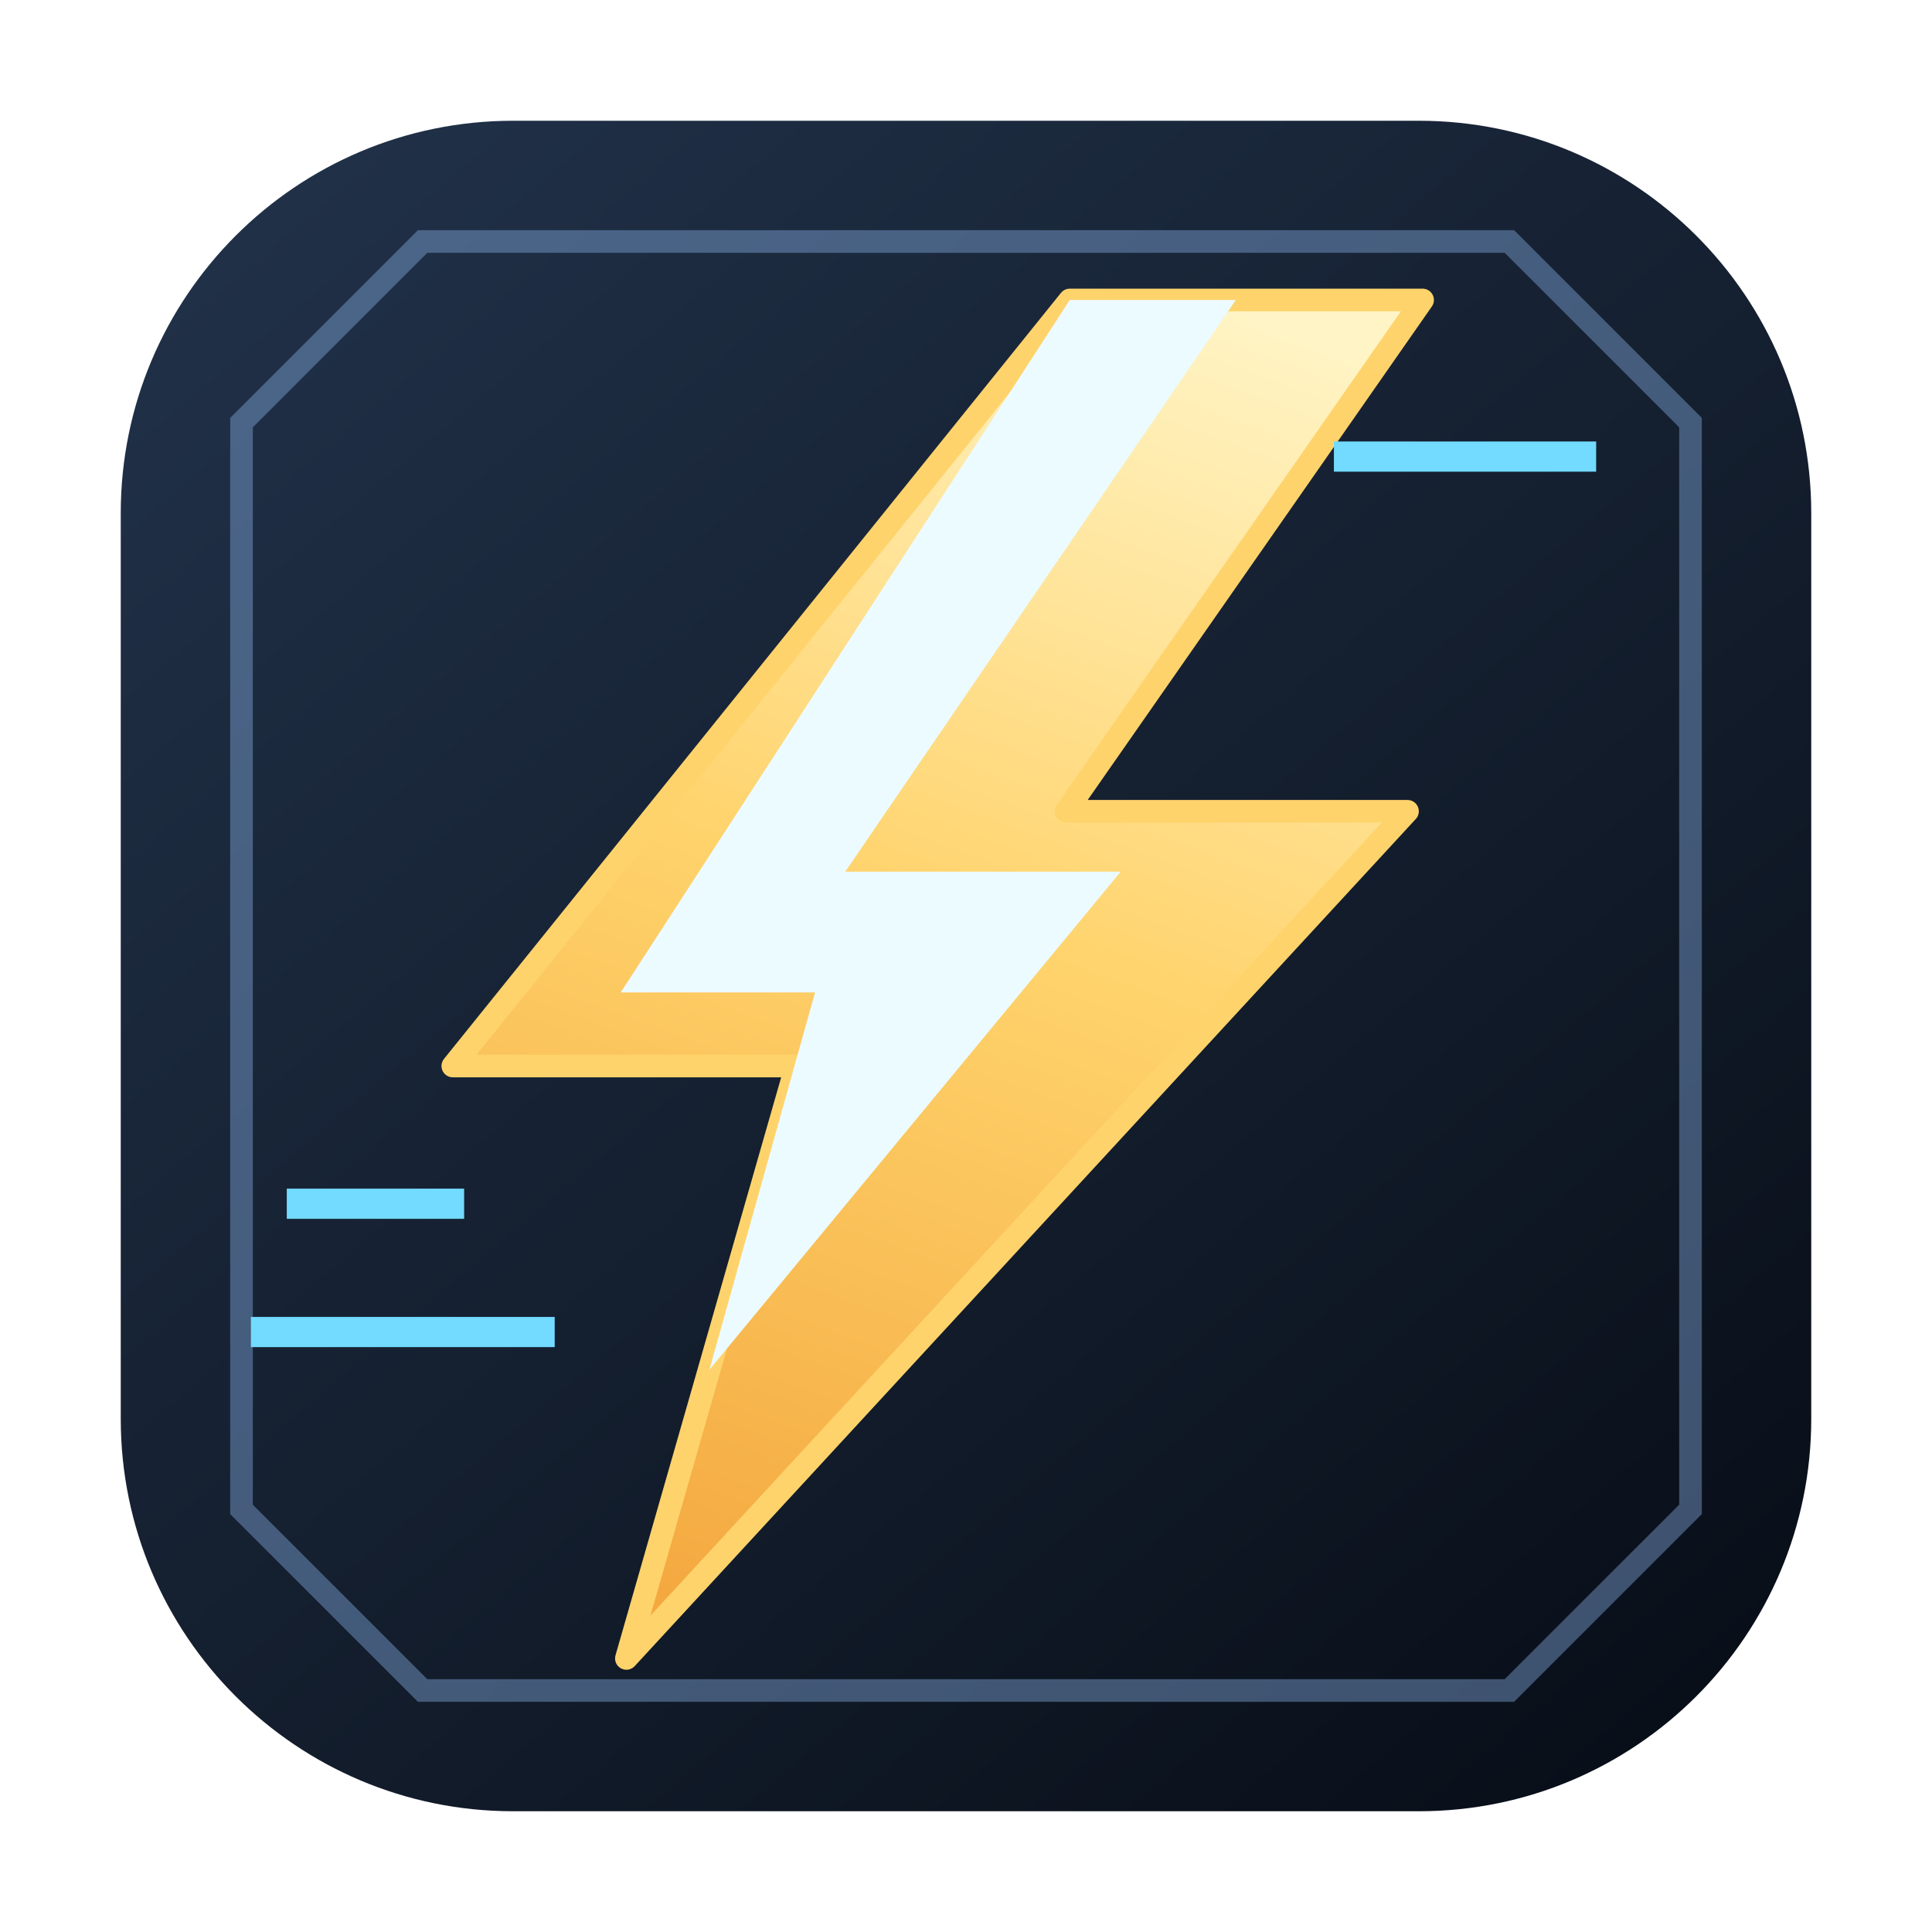
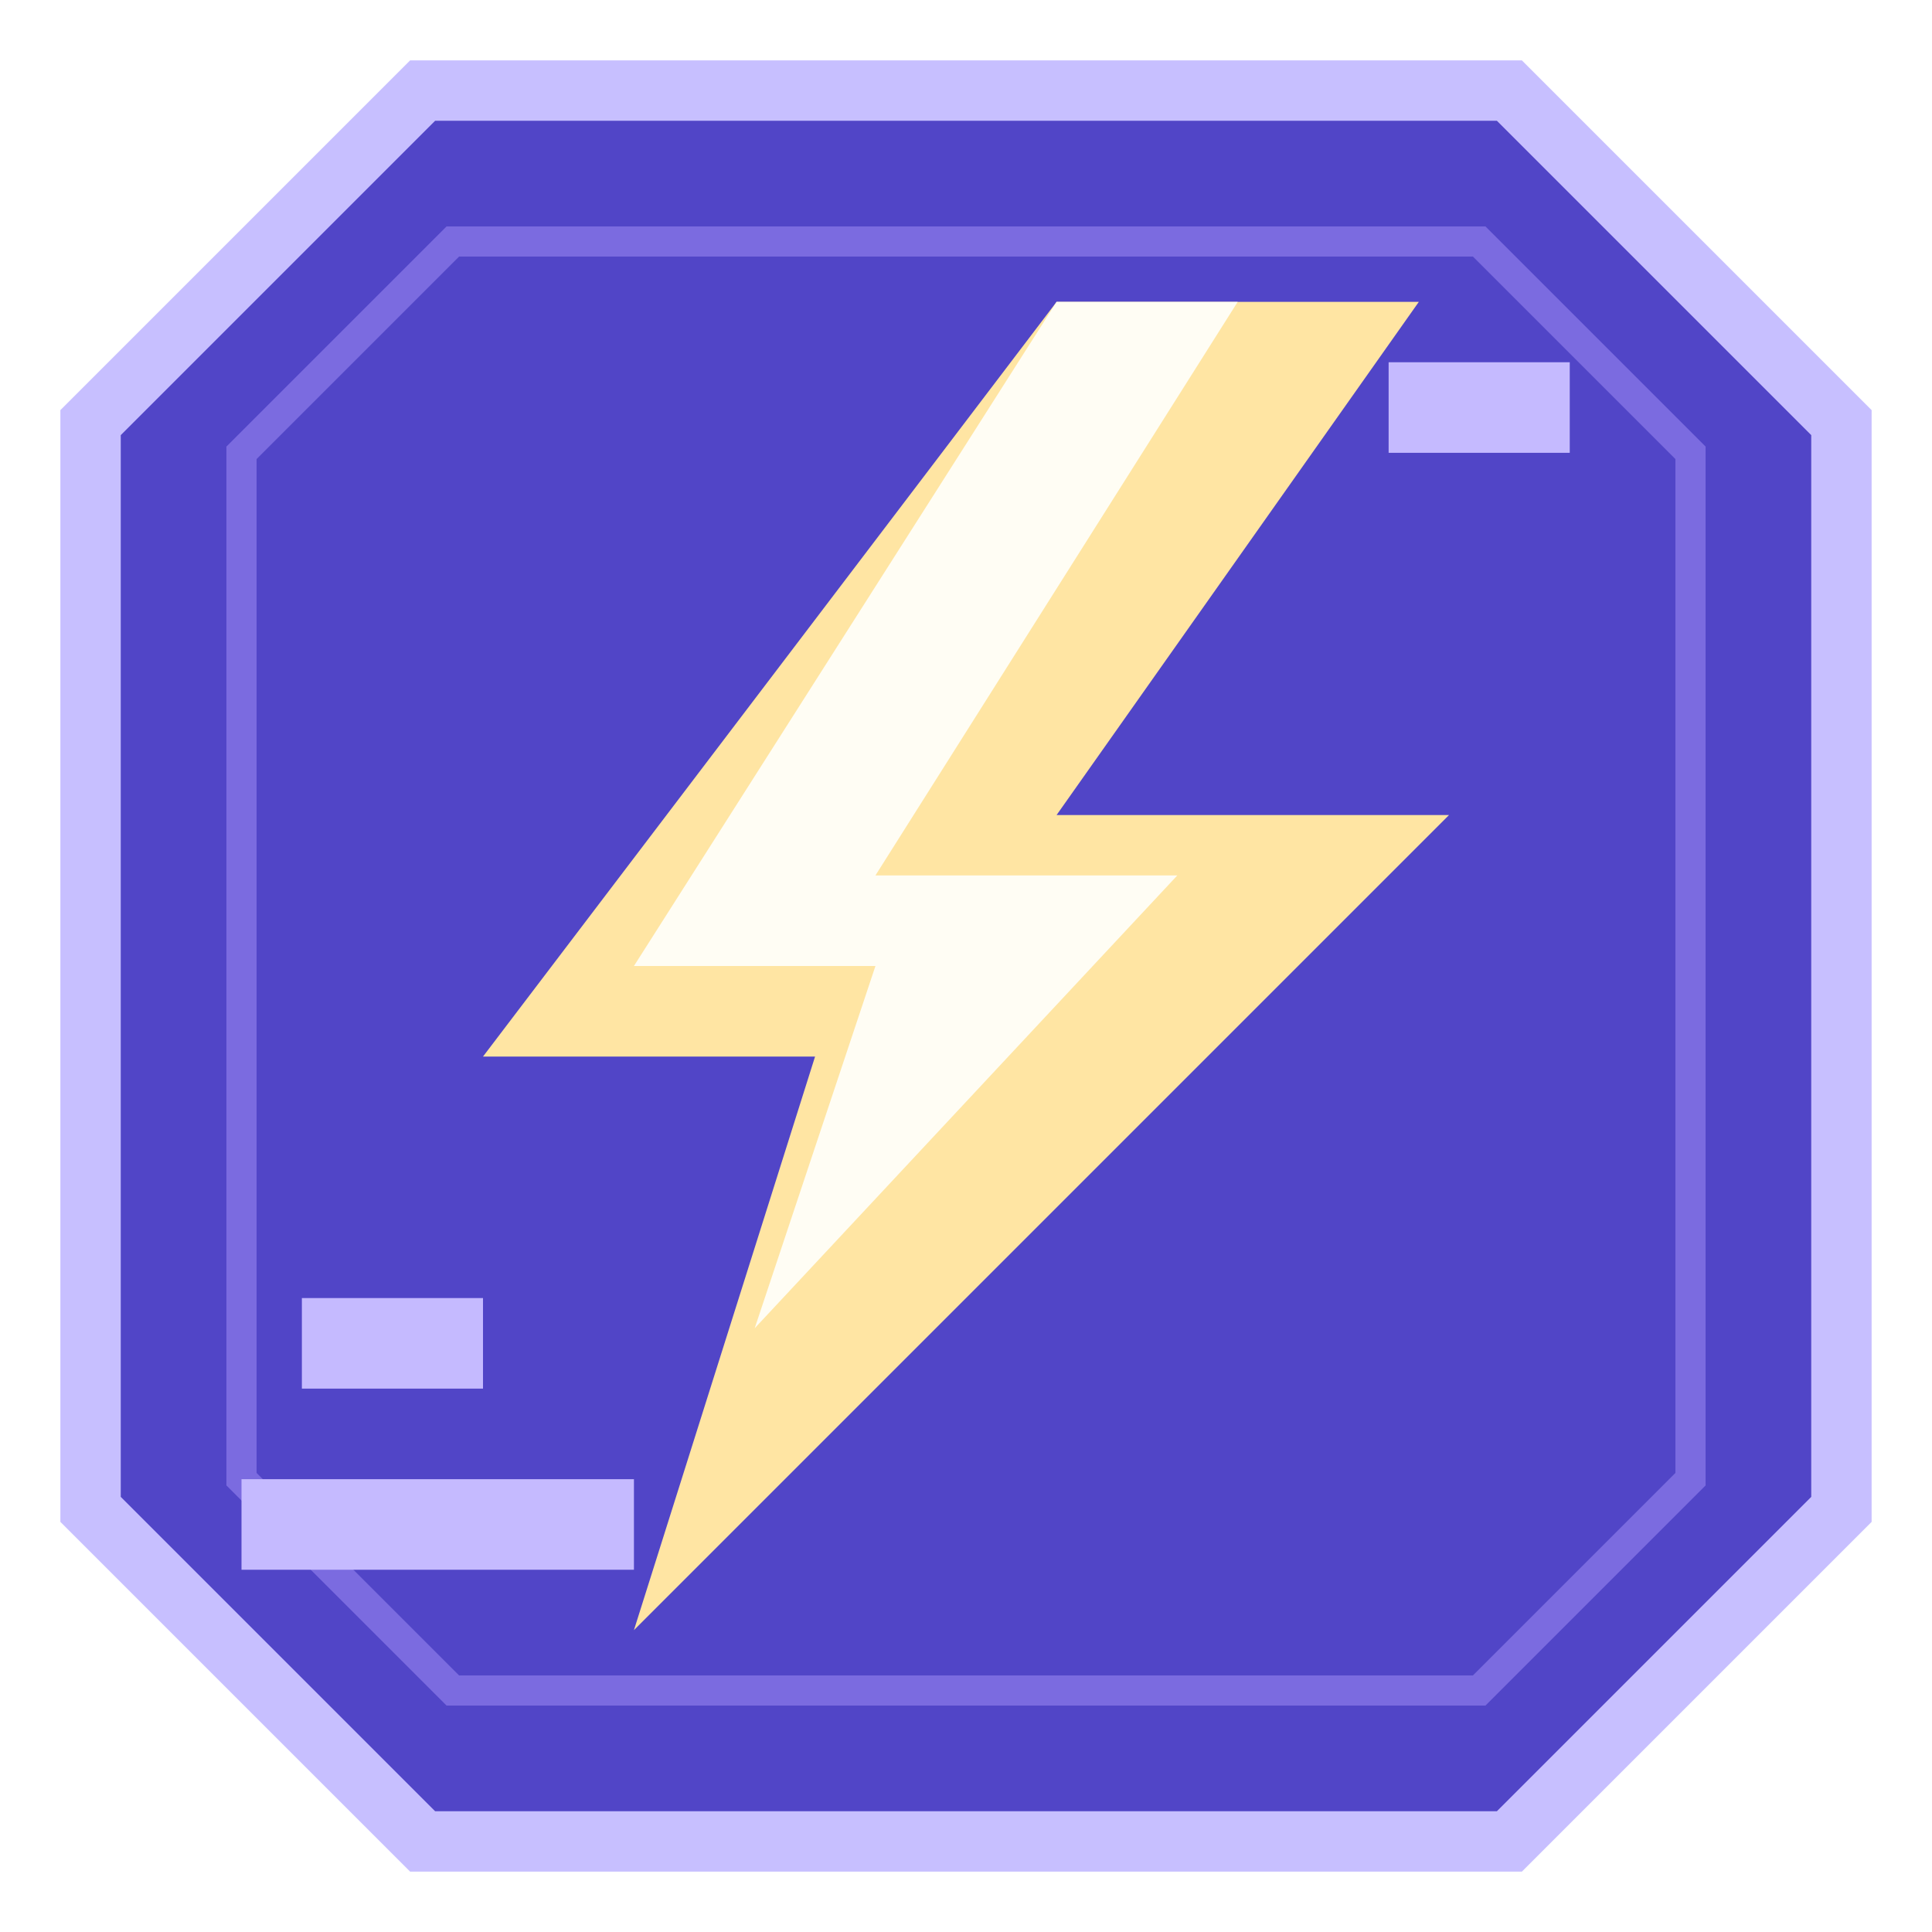
- <svg xmlns="http://www.w3.org/2000/svg" viewBox="0 0 1024 1024">
-   <defs>
-     <linearGradient id="night" x1="160" y1="96" x2="864" y2="928" gradientUnits="userSpaceOnUse">
-       <stop stop-color="#203047" />
-       <stop offset="1" stop-color="#090f19" />
-     </linearGradient>
-     <linearGradient id="bolt" x1="640" y1="160" x2="384" y2="856" gradientUnits="userSpaceOnUse">
-       <stop stop-color="#fff4c5" />
-       <stop offset=".48" stop-color="#ffd36c" />
-       <stop offset="1" stop-color="#f4a940" />
-     </linearGradient>
-   </defs>
-   <rect x="64" y="64" width="896" height="896" rx="208" fill="url(#night)" />
-   <path d="M224 128H800L896 224V800L800 896H224L128 800V224L224 128Z" fill="none" stroke="#8cb8ef" stroke-opacity=".4" stroke-width="12" />
-   <path d="M567 159H754L565 430H746L332 879L422 565H240L567 159Z" fill="url(#bolt)" stroke="#ffd36c" stroke-width="12" stroke-linejoin="round" />
-   <path d="M567 159H655L448 462H594L376 726L432 526H329L567 159Z" fill="#ecfbff" />
-   <path d="M160 638H238M141 706H286M715 242H838" stroke="#72dbff" stroke-width="16" stroke-linecap="square" />
+ <svg xmlns="http://www.w3.org/2000/svg" viewBox="0 0 64 64" fill="none">
+   <path d="M14 3H50L61 14V50L50 61H14L3 50V14L14 3Z" fill="#5145c7" stroke="#c7bfff" stroke-width="2" />
+   <path d="M15 8H49L56 15V49L49 56H15L8 49V15L15 8Z" stroke="#9d8bf4" stroke-opacity=".55" stroke-width="1" />
+   <path d="M35 10H47L35 27H48L21 54L27 35H16L35 10Z" fill="#ffe5a3" />
+   <path d="M35 10H41L29 29H39L25 44L29 32H21L35 10Z" fill="#fffdf4" />
+   <path d="M10 43H16V46H10ZM8 49H21V52H8ZM46 12H52V15H46Z" fill="#c5baff" />
</svg>
